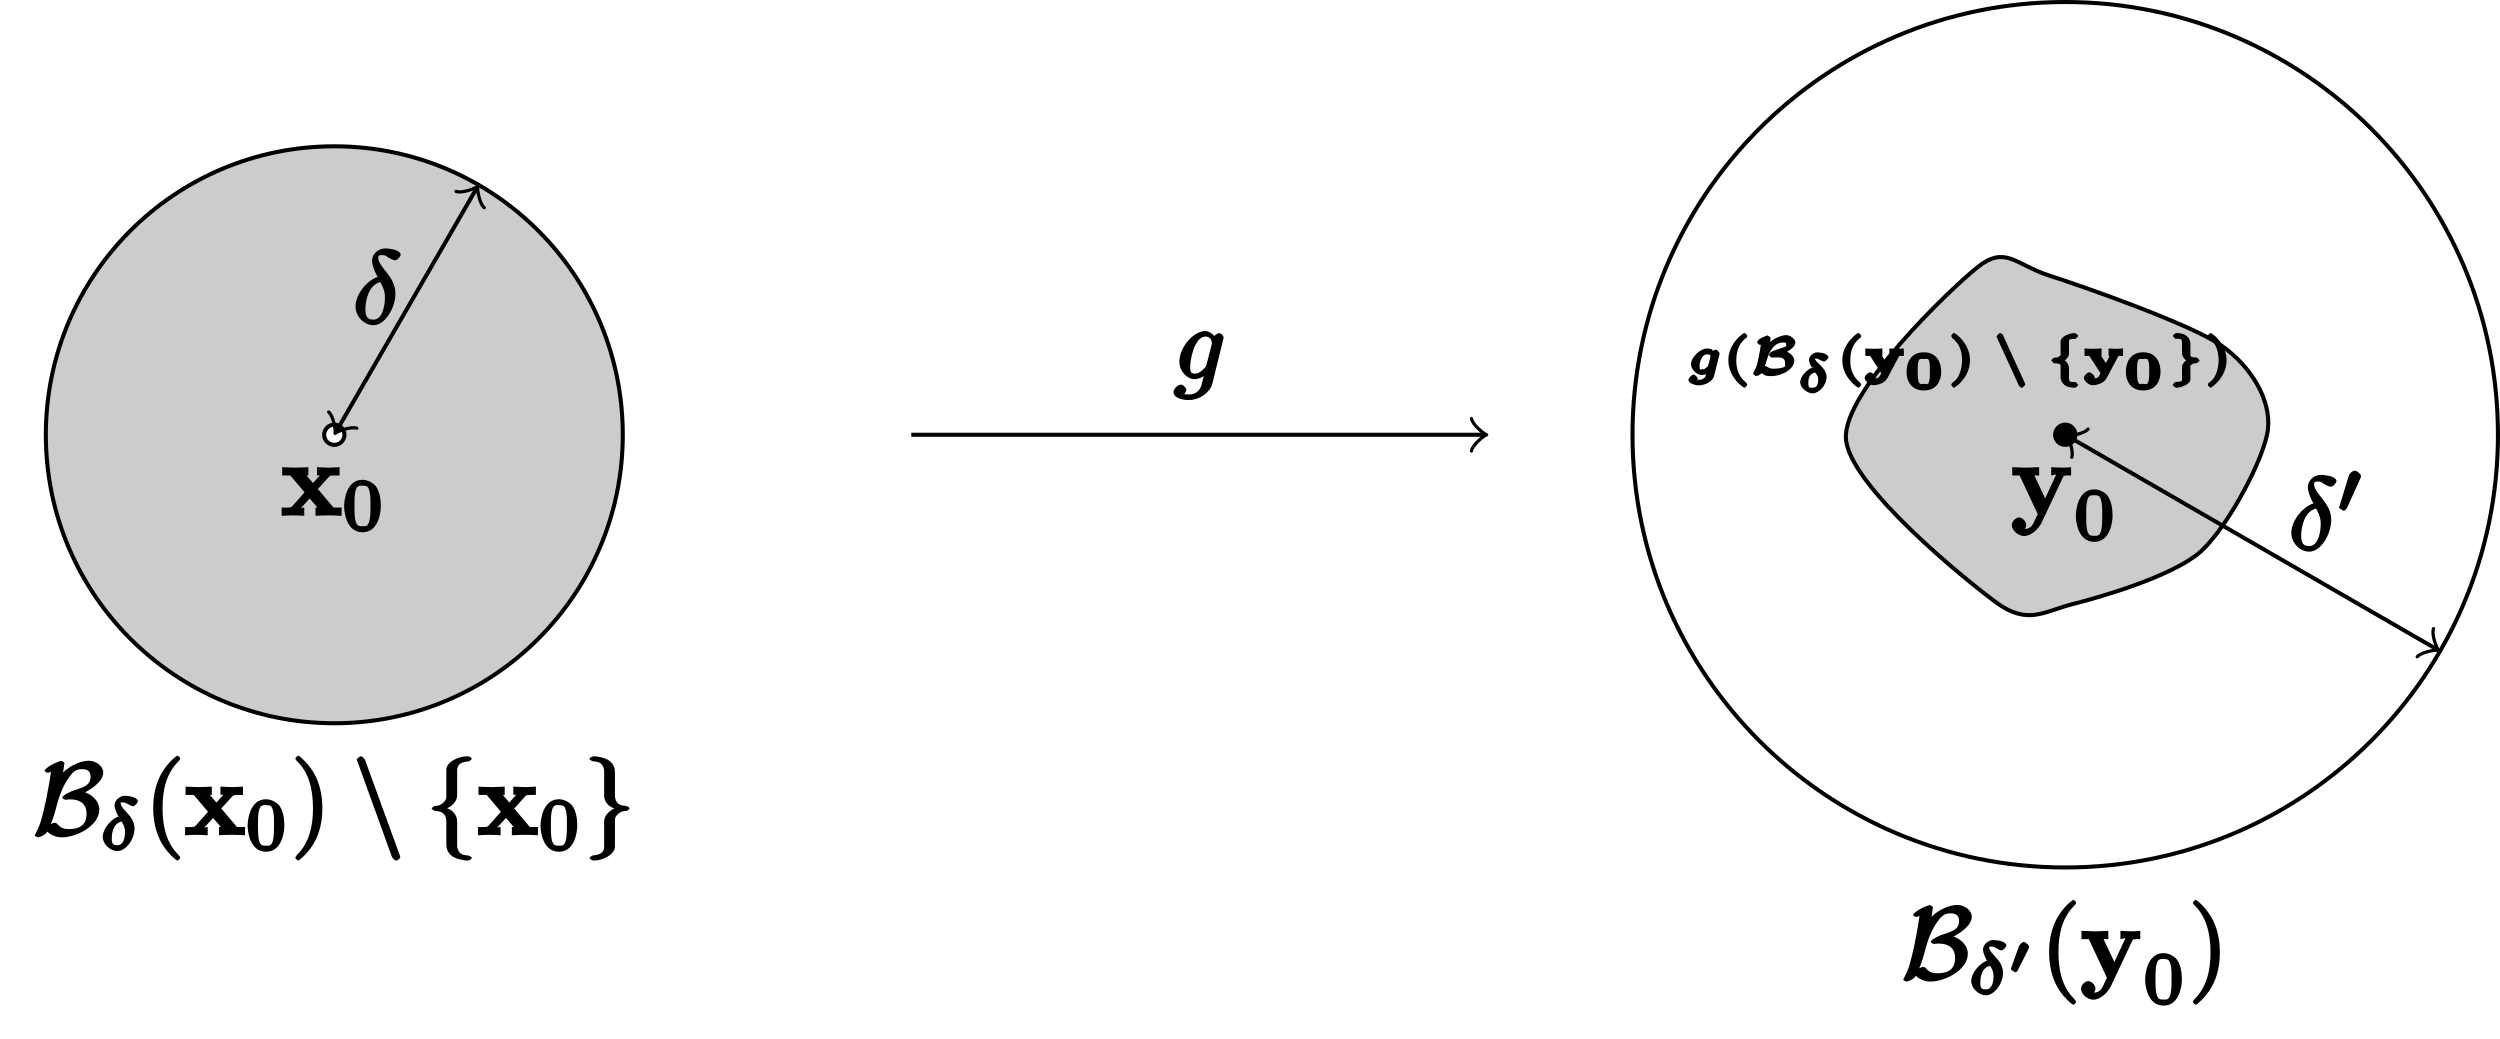
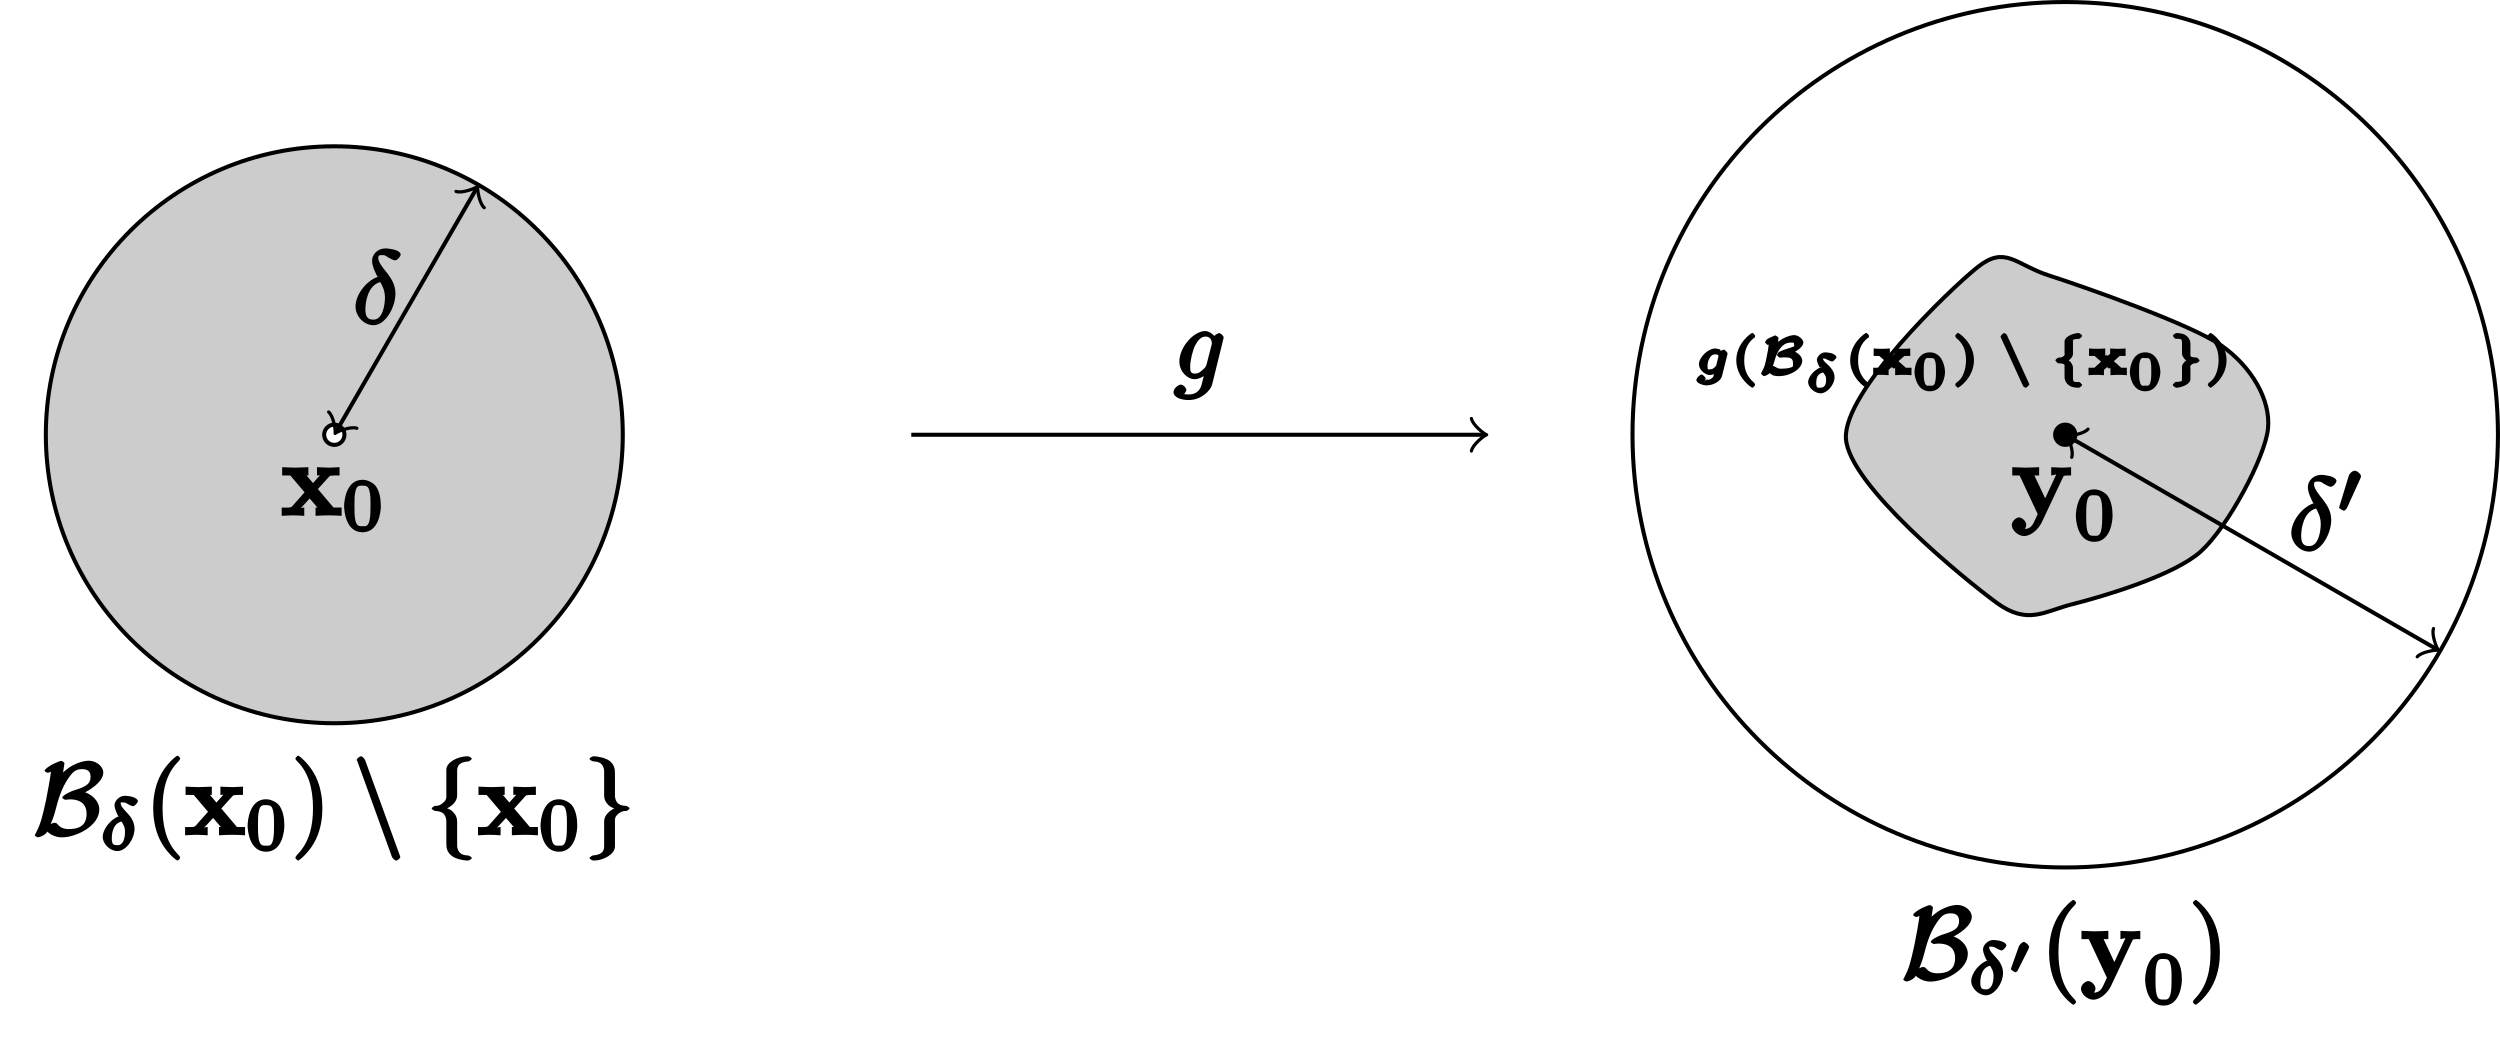
<svg xmlns="http://www.w3.org/2000/svg" xmlns:xlink="http://www.w3.org/1999/xlink" width="245.65pt" height="102.04pt" viewBox="0 0 245.65 102.04" version="1.1">
  <defs>
    <g>
      <symbol overflow="visible" id="glyph0-0">
        <path style="stroke:none;" d="" />
      </symbol>
      <symbol overflow="visible" id="glyph0-1">
        <path style="stroke:none;" d="M 4.859 -3.922 C 4.875 -3.984 4.891 -4.031 4.891 -4.094 C 4.891 -4.266 4.609 -4.531 4.438 -4.531 C 4.344 -4.531 3.891 -4.312 3.844 -3.953 L 4.203 -3.938 C 4.016 -4.312 3.5 -4.734 3.094 -4.734 C 1.969 -4.734 0.547 -3.172 0.547 -1.734 C 0.547 -0.75 1.328 0 2.047 0 C 2.641 0 3.234 -0.516 3.203 -0.5 L 3.031 -0.672 C 2.828 0.156 2.719 0.562 2.719 0.578 C 2.672 0.672 2.516 1.5 1.453 1.5 C 1.266 1.5 0.938 1.484 0.656 1.391 L 0.656 1.719 C 0.953 1.641 1.234 1.219 1.234 1.047 C 1.234 0.891 0.953 0.531 0.688 0.531 C 0.469 0.531 -0.031 0.875 -0.031 1.281 C -0.031 1.688 0.516 2.047 1.469 2.047 C 2.719 2.047 3.609 1.109 3.766 0.516 Z M 3.219 -1.453 C 3.156 -1.188 2.984 -1.047 2.766 -0.859 C 2.547 -0.672 2.375 -0.547 2.078 -0.547 C 1.578 -0.547 1.609 -0.891 1.609 -1.297 C 1.609 -1.781 1.844 -2.844 2.109 -3.344 C 2.375 -3.844 2.688 -4.188 3.109 -4.188 C 3.766 -4.188 3.734 -3.531 3.734 -3.484 C 3.734 -3.438 3.703 -3.391 3.703 -3.344 Z " />
      </symbol>
      <symbol overflow="visible" id="glyph0-2">
        <path style="stroke:none;" d="M 2.625 -4.688 C 1.391 -4.391 0.234 -2.922 0.234 -1.719 C 0.234 -0.75 1.062 0.125 2 0.125 C 3.156 0.125 4.156 -1.609 4.156 -2.984 C 4.156 -3.891 3.703 -4.5 3.375 -4.953 C 3.016 -5.406 2.469 -6.031 2.469 -6.469 C 2.469 -6.688 2.5 -6.766 2.844 -6.766 C 3.156 -6.766 3.219 -6.688 3.422 -6.547 C 3.625 -6.438 3.953 -6.25 4.109 -6.25 C 4.359 -6.25 4.672 -6.656 4.672 -6.812 C 4.672 -7.031 4.344 -7.234 3.984 -7.312 C 3.469 -7.422 3.328 -7.422 3.172 -7.422 C 2.391 -7.422 1.859 -6.812 1.859 -6.219 C 1.859 -5.688 2.188 -5.016 2.391 -4.641 Z M 2.625 -4.188 C 2.875 -3.734 3.125 -3.297 3.125 -2.578 C 3.125 -1.922 2.922 -0.422 2 -0.422 C 1.453 -0.422 1.203 -0.672 1.203 -1.438 C 1.203 -2.062 1.406 -3.781 2.656 -4.109 Z " />
      </symbol>
      <symbol overflow="visible" id="glyph1-0">
        <path style="stroke:none;" d="" />
      </symbol>
      <symbol overflow="visible" id="glyph1-1">
        <path style="stroke:none;" d="M 3.531 -2.5 L 4.703 -3.797 C 4.828 -3.938 4.812 -3.953 5.766 -3.953 L 5.766 -4.766 C 5.281 -4.734 4.766 -4.719 4.719 -4.719 C 4.469 -4.719 3.969 -4.75 3.547 -4.766 L 3.547 -3.953 C 3.828 -3.953 3.844 -3.984 3.859 -3.984 C 3.922 -4.094 3.922 -4.062 3.891 -4.031 L 3.156 -3.203 L 2.516 -3.953 L 2.703 -3.953 L 2.703 -4.766 C 2.312 -4.75 1.688 -4.719 1.359 -4.719 C 1.047 -4.719 0.594 -4.75 0.125 -4.766 L 0.125 -3.953 L 0.922 -3.953 L 2.328 -2.297 L 1.125 -0.938 C 0.953 -0.75 0.703 -0.797 0.078 -0.797 L 0.078 0.016 C 0.562 -0.016 1.094 -0.031 1.141 -0.031 C 1.391 -0.031 1.969 -0.016 2.297 0.016 L 2.297 -0.797 C 1.984 -0.797 1.922 -0.672 1.922 -0.734 C 1.922 -0.75 1.891 -0.641 1.953 -0.734 L 2.828 -1.688 L 3.594 -0.797 L 3.406 -0.797 L 3.406 0.016 C 3.797 -0.016 4.406 -0.031 4.734 -0.031 C 5.047 -0.031 5.5 -0.016 5.969 0.016 L 5.969 -0.797 L 5.172 -0.797 L 3.641 -2.609 Z " />
      </symbol>
      <symbol overflow="visible" id="glyph1-2">
        <path style="stroke:none;" d="M 5.141 -3.797 C 5.203 -3.938 5.141 -3.953 5.906 -3.953 L 5.906 -4.766 C 5.547 -4.734 5.25 -4.719 5 -4.719 C 4.75 -4.719 4.297 -4.75 3.953 -4.766 L 3.953 -3.953 C 4.109 -3.953 4.422 -4.109 4.422 -4 C 4.422 -3.984 4.422 -4 4.453 -4.062 L 3.359 -1.703 L 2.297 -3.953 L 2.766 -3.953 L 2.766 -4.766 C 2.297 -4.734 1.406 -4.719 1.391 -4.719 C 1.109 -4.719 0.672 -4.75 0.125 -4.766 L 0.125 -3.953 L 0.844 -3.953 L 2.625 -0.156 L 2.391 0.344 C 2.172 0.828 2 1.312 1.281 1.312 C 1.141 1.312 1.125 1.297 1.047 1.266 L 1.047 1.594 C 1.141 1.562 1.5 1.25 1.5 0.906 C 1.5 0.578 1.125 0.172 0.781 0.172 C 0.516 0.172 0.078 0.531 0.078 0.922 C 0.078 1.422 0.688 2 1.281 2 C 2.047 2 2.766 1.219 3.031 0.641 L 5.172 -3.906 Z " />
      </symbol>
      <symbol overflow="visible" id="glyph2-0">
        <path style="stroke:none;" d="" />
      </symbol>
      <symbol overflow="visible" id="glyph2-1">
        <path style="stroke:none;" d="M 3.781 -2.422 C 3.781 -3.188 3.641 -3.875 3.312 -4.359 C 3.094 -4.672 2.531 -5.016 1.984 -5.016 C 0.359 -5.016 0.172 -2.922 0.172 -2.422 C 0.172 -1.922 0.359 0.141 1.984 0.141 C 3.594 0.141 3.781 -1.922 3.781 -2.422 Z M 1.984 -0.453 C 1.656 -0.453 1.422 -0.438 1.281 -1.016 C 1.188 -1.422 1.188 -2 1.188 -2.516 C 1.188 -3.016 1.188 -3.547 1.297 -3.938 C 1.438 -4.484 1.688 -4.438 1.984 -4.438 C 2.359 -4.438 2.516 -4.391 2.641 -4 C 2.766 -3.609 2.766 -3.109 2.766 -2.516 C 2.766 -2 2.766 -1.469 2.672 -1.031 C 2.531 -0.391 2.266 -0.453 1.984 -0.453 Z " />
      </symbol>
      <symbol overflow="visible" id="glyph3-0">
        <path style="stroke:none;" d="" />
      </symbol>
      <symbol overflow="visible" id="glyph3-1">
        <path style="stroke:none;" d="M 2.984 -6.891 C 3.016 -7.016 3.016 -7.031 3.016 -7.062 C 3.016 -7.125 2.797 -7.297 2.703 -7.297 C 2.594 -7.297 2.156 -7.109 1.953 -7.016 C 1.5 -6.781 1.062 -6.484 1.062 -6.312 C 1.062 -6.25 1.328 -6.125 1.359 -6.125 C 1.484 -6.125 1.75 -6.266 1.688 -6.234 C 1.609 -5.578 1.375 -4.297 1.203 -3.438 C 0.828 -1.75 0.703 -1.172 0.203 -0.203 C 0.156 -0.109 0.094 0.016 0.094 0.016 C 0.094 0.094 0.375 0.219 0.406 0.219 C 0.562 0.219 1.109 0 1.281 -0.281 C 1.406 -0.516 1.844 -1.328 2.141 -2.484 C 2.359 -3.344 2.688 -4.562 3.391 -5.578 C 3.844 -6.234 4.125 -6.484 4.75 -6.484 C 5.297 -6.484 5.578 -6.266 5.578 -5.734 C 5.578 -4.859 4.828 -4.688 3.797 -4.344 C 3.672 -4.297 2.797 -3.922 2.797 -3.672 C 2.797 -3.609 3.062 -3.469 3.094 -3.469 C 3.125 -3.469 3.359 -3.516 3.562 -3.516 C 4.578 -3.516 5.188 -3.047 5.188 -2.094 C 5.188 -0.859 4.344 -0.594 3.422 -0.594 C 2.656 -0.594 2.438 -0.984 2.297 -1.109 C 2.266 -1.172 2.109 -1.219 2.031 -1.219 C 1.812 -1.219 1.109 -0.781 1.109 -0.594 C 1.109 -0.562 1.688 0.219 2.766 0.219 C 4.172 0.219 6.438 -0.906 6.438 -2.516 C 6.438 -3.344 5.688 -4.109 4.672 -4.312 L 4.672 -4.031 C 5.469 -4.375 6.828 -5.219 6.828 -6.156 C 6.828 -6.734 6.156 -7.312 5.406 -7.312 C 5.078 -7.312 3.656 -7.172 2.453 -5.688 L 2.797 -5.578 Z " />
      </symbol>
      <symbol overflow="visible" id="glyph3-2">
        <path style="stroke:none;" d="M 3.797 2.125 C 3.844 2.266 4.094 2.5 4.234 2.5 C 4.344 2.5 4.625 2.266 4.625 2.156 C 4.625 2.141 4.625 2.125 4.578 2 L 1.172 -7.359 C 1.109 -7.531 0.875 -7.75 0.75 -7.75 C 0.641 -7.75 0.344 -7.516 0.344 -7.406 C 0.344 -7.391 0.344 -7.359 0.406 -7.25 Z " />
      </symbol>
      <symbol overflow="visible" id="glyph3-3">
        <path style="stroke:none;" d="M 3.016 -6.281 C 3.016 -6.672 3.078 -7.188 4.172 -7.25 C 4.219 -7.266 4.453 -7.438 4.453 -7.5 C 4.453 -7.609 4.172 -7.75 4.062 -7.75 C 3.078 -7.75 1.969 -7.172 1.953 -6.438 L 1.953 -4.094 C 1.953 -3.703 2.016 -3.484 1.609 -3.156 C 1.266 -2.859 1.031 -2.875 0.812 -2.875 C 0.75 -2.859 0.516 -2.688 0.516 -2.625 C 0.516 -2.516 0.781 -2.391 0.875 -2.375 C 1.531 -2.344 1.812 -2.109 1.922 -1.625 C 1.953 -1.516 1.953 -1.5 1.953 -1.141 L 1.953 0.844 C 1.953 1.25 2.016 1.672 2.5 2.047 C 2.875 2.344 3.672 2.5 4.062 2.5 C 4.172 2.5 4.453 2.359 4.453 2.25 C 4.453 2.156 4.203 2.016 4.094 2 C 3.469 1.969 3.188 1.781 3.047 1.281 C 3.016 1.188 3.016 1.172 3.016 0.812 L 3.016 -1.281 C 3.016 -1.75 2.875 -2.016 2.562 -2.328 C 2.359 -2.547 1.922 -2.688 1.641 -2.766 L 1.641 -2.5 C 2.469 -2.719 3.016 -3.312 3.016 -3.891 Z " />
      </symbol>
      <symbol overflow="visible" id="glyph3-4">
        <path style="stroke:none;" d="M 1.953 1.031 C 1.953 1.438 1.891 1.938 0.812 2 C 0.75 2.016 0.516 2.188 0.516 2.25 C 0.516 2.359 0.828 2.5 0.922 2.5 C 1.891 2.5 3.016 1.875 3.016 1.109 L 3.016 -1.156 C 3.016 -1.547 2.953 -1.781 3.359 -2.109 C 3.703 -2.391 3.953 -2.375 4.172 -2.375 C 4.219 -2.391 4.453 -2.562 4.453 -2.625 C 4.453 -2.719 4.203 -2.859 4.094 -2.875 C 3.438 -2.906 3.156 -3.125 3.047 -3.625 C 3.016 -3.734 3.016 -3.75 3.016 -4.109 L 3.016 -6.078 C 3.016 -6.5 2.953 -6.922 2.484 -7.297 C 2.078 -7.609 1.25 -7.75 0.922 -7.75 C 0.828 -7.75 0.516 -7.609 0.516 -7.5 C 0.516 -7.391 0.781 -7.266 0.875 -7.25 C 1.5 -7.219 1.797 -7.031 1.922 -6.516 C 1.953 -6.438 1.953 -6.406 1.953 -6.047 L 1.953 -3.953 C 1.953 -3.5 2.094 -3.234 2.406 -2.922 C 2.625 -2.719 3.047 -2.578 3.328 -2.5 L 3.328 -2.766 C 2.516 -2.531 1.953 -1.938 1.953 -1.359 Z " />
      </symbol>
      <symbol overflow="visible" id="glyph4-0">
        <path style="stroke:none;" d="" />
      </symbol>
      <symbol overflow="visible" id="glyph4-1">
        <path style="stroke:none;" d="M 2.062 -3.422 C 1.016 -3.156 0.234 -2.062 0.234 -1.328 C 0.234 -0.594 0.984 0.078 1.672 0.078 C 2.516 0.078 3.359 -1.094 3.359 -2.125 C 3.359 -2.797 2.953 -3.328 2.734 -3.562 C 2.469 -3.859 2 -4.297 2 -4.609 C 2 -4.703 1.922 -4.703 2.203 -4.703 C 2.438 -4.703 2.5 -4.656 2.641 -4.578 C 2.703 -4.531 3.094 -4.328 3.203 -4.328 C 3.375 -4.328 3.688 -4.688 3.688 -4.828 C 3.688 -5 3.406 -5.203 3.031 -5.281 C 2.953 -5.297 2.625 -5.359 2.406 -5.359 C 1.875 -5.359 1.391 -4.859 1.391 -4.438 C 1.391 -4.062 1.672 -3.5 1.766 -3.344 Z M 2.031 -2.906 C 2.234 -2.578 2.422 -2.328 2.422 -1.812 C 2.422 -1.25 2.281 -0.5 1.688 -0.5 C 1.312 -0.5 1.125 -0.562 1.125 -1.141 C 1.125 -1.594 1.203 -2.609 2.078 -2.828 Z " />
      </symbol>
      <symbol overflow="visible" id="glyph5-0">
        <path style="stroke:none;" d="" />
      </symbol>
      <symbol overflow="visible" id="glyph5-1">
        <path style="stroke:none;" d="M 3.469 2.234 C 3.469 2.203 3.422 2.062 3.25 1.891 C 2 0.641 1.734 -1.125 1.734 -2.656 C 1.734 -4.391 2.062 -6.016 3.297 -7.25 C 3.422 -7.375 3.469 -7.5 3.469 -7.531 C 3.469 -7.609 3.266 -7.812 3.203 -7.812 C 3.094 -7.812 2.031 -6.969 1.438 -5.703 C 0.922 -4.609 0.812 -3.484 0.812 -2.656 C 0.812 -1.875 0.922 -0.672 1.469 0.453 C 2.062 1.688 3.094 2.5 3.203 2.5 C 3.266 2.5 3.469 2.297 3.469 2.234 Z " />
      </symbol>
      <symbol overflow="visible" id="glyph5-2">
        <path style="stroke:none;" d="M 3.047 -2.656 C 3.047 -3.422 2.938 -4.641 2.391 -5.766 C 1.797 -6.984 0.766 -7.812 0.672 -7.812 C 0.609 -7.812 0.391 -7.594 0.391 -7.531 C 0.391 -7.5 0.438 -7.375 0.625 -7.203 C 1.609 -6.203 2.125 -4.734 2.125 -2.656 C 2.125 -0.953 1.797 0.688 0.562 1.938 C 0.438 2.062 0.391 2.203 0.391 2.234 C 0.391 2.297 0.609 2.5 0.672 2.5 C 0.766 2.5 1.828 1.656 2.422 0.391 C 2.938 -0.703 3.047 -1.812 3.047 -2.656 Z " />
      </symbol>
      <symbol overflow="visible" id="glyph6-0">
        <path style="stroke:none;" d="" />
      </symbol>
      <symbol overflow="visible" id="glyph6-1">
        <path style="stroke:none;" d="M 1.938 -2.375 C 1.938 -2.375 2.047 -2.609 2.047 -2.688 C 2.047 -2.859 1.688 -3.172 1.531 -3.172 C 1.328 -3.172 1.078 -2.828 1.047 -2.75 L 0.281 -0.594 C 0.266 -0.531 0.266 -0.516 0.266 -0.516 C 0.266 -0.422 0.672 -0.188 0.672 -0.188 C 0.719 -0.188 0.875 -0.266 0.906 -0.328 Z " />
      </symbol>
      <symbol overflow="visible" id="glyph6-2">
        <path style="stroke:none;" d="M 3.172 -2.062 C 3.969 -2.406 4.438 -2.859 4.438 -3.188 C 4.438 -3.5 3.969 -3.922 3.531 -3.922 C 3.25 -3.922 2.297 -3.734 1.531 -2.844 L 1.875 -2.703 C 1.953 -3.188 2 -3.625 2 -3.641 C 2 -3.703 1.734 -3.891 1.703 -3.891 C 1.641 -3.891 1.562 -3.859 1.016 -3.609 C 1.219 -3.703 1.016 -3.594 0.969 -3.578 C 0.766 -3.469 0.672 -3.234 0.672 -3.203 C 0.672 -3.188 0.875 -2.953 0.953 -2.953 C 1.016 -2.953 1.219 -3.047 1.031 -2.953 C 1.016 -2.766 0.922 -2.141 0.797 -1.609 C 0.656 -0.953 0.641 -0.828 0.375 -0.359 C 0.344 -0.297 0.281 -0.156 0.281 -0.141 C 0.281 -0.094 0.516 0.109 0.547 0.109 C 0.688 0.109 1 -0.062 1.047 -0.109 C 1.062 -0.141 1.406 -0.656 1.594 -1.359 C 1.891 -2.484 2.438 -3.188 3.188 -3.188 C 3.469 -3.188 3.531 -3.234 3.531 -2.953 C 3.531 -2.781 3.734 -2.875 2.469 -2.453 C 2.312 -2.391 2.125 -2.312 2.047 -2.266 C 1.953 -2.203 1.844 -2 1.844 -1.953 C 1.844 -1.906 2.078 -1.703 2.125 -1.703 C 2.141 -1.703 2.172 -1.703 2.188 -1.703 C 2.234 -1.719 2.391 -1.734 2.516 -1.734 C 3.078 -1.734 3.422 -1.703 3.422 -1.172 C 3.422 -0.781 3.422 -0.828 3.234 -0.75 C 2.938 -0.641 2.531 -0.625 2.391 -0.625 C 2.156 -0.625 1.984 -0.594 1.688 -0.797 C 1.641 -0.828 1.5 -0.891 1.469 -0.891 C 1.312 -0.891 0.844 -0.531 0.844 -0.406 C 0.844 -0.344 1.359 -0.016 1.453 0.031 C 1.703 0.109 1.906 0.109 2.031 0.109 C 3.188 0.109 4.328 -0.625 4.328 -1.406 C 4.328 -1.984 3.562 -2.391 3.172 -2.438 Z " />
      </symbol>
      <symbol overflow="visible" id="glyph6-3">
        <path style="stroke:none;" d="M 2.609 1.062 C 2.656 1.125 2.812 1.25 2.906 1.25 C 2.984 1.25 3.25 0.984 3.25 0.922 C 3.25 0.891 3.234 0.875 3.219 0.828 L 1.031 -3.969 C 1.016 -4 0.859 -4.125 0.766 -4.125 C 0.688 -4.125 0.422 -3.859 0.422 -3.781 C 0.422 -3.766 0.438 -3.734 0.453 -3.688 L 2.641 1.094 Z " />
      </symbol>
      <symbol overflow="visible" id="glyph6-4">
        <path style="stroke:none;" d="M 2.25 -3.281 C 2.25 -3.422 2.141 -3.531 2.891 -3.562 C 2.906 -3.562 3.156 -3.781 3.156 -3.844 C 3.156 -3.922 2.906 -4.125 2.812 -4.125 C 2.422 -4.125 1.516 -3.875 1.422 -3.344 C 1.422 -3.312 1.422 -3.297 1.422 -3.141 L 1.422 -2.25 C 1.422 -1.953 1.484 -1.984 1.312 -1.844 C 1.109 -1.688 0.984 -1.719 0.844 -1.719 C 0.75 -1.703 0.516 -1.516 0.516 -1.438 C 0.516 -1.422 0.719 -1.172 0.781 -1.156 C 1.5 -1.141 1.422 -0.984 1.422 -0.844 L 1.422 0.203 C 1.422 0.531 1.625 0.922 2.016 1.109 C 2.172 1.188 2.484 1.25 2.812 1.25 C 2.906 1.25 3.156 1.062 3.156 0.969 C 3.156 0.953 2.953 0.703 2.875 0.688 C 2.375 0.672 2.328 0.719 2.266 0.484 C 2.25 0.438 2.25 0.391 2.25 0.328 L 2.25 -0.75 C 2.25 -0.922 2.047 -1.469 1.453 -1.625 L 1.453 -1.25 C 1.859 -1.359 2.25 -1.766 2.25 -2.062 Z " />
      </symbol>
      <symbol overflow="visible" id="glyph6-5">
        <path style="stroke:none;" d="M 1.422 0.406 C 1.422 0.547 1.516 0.656 0.781 0.688 C 0.734 0.703 0.516 0.922 0.516 0.969 C 0.516 1.062 0.766 1.25 0.875 1.25 C 1.234 1.25 2.156 0.984 2.25 0.469 C 2.25 0.438 2.25 0.422 2.25 0.281 L 2.25 -0.625 C 2.25 -0.906 2.188 -0.891 2.359 -1.016 C 2.547 -1.172 2.688 -1.156 2.828 -1.156 C 2.906 -1.172 3.156 -1.359 3.156 -1.438 C 3.156 -1.453 2.953 -1.703 2.875 -1.719 C 2.172 -1.734 2.25 -1.875 2.25 -2.031 L 2.25 -3.078 C 2.25 -3.406 2.047 -3.797 1.656 -3.984 C 1.484 -4.062 1.172 -4.125 0.875 -4.125 C 0.766 -4.125 0.516 -3.922 0.516 -3.844 C 0.516 -3.828 0.719 -3.578 0.781 -3.562 C 1.297 -3.547 1.344 -3.578 1.406 -3.359 C 1.422 -3.312 1.422 -3.266 1.422 -3.188 L 1.422 -2.109 C 1.422 -1.938 1.625 -1.406 2.219 -1.25 L 2.219 -1.625 C 1.812 -1.516 1.422 -1.109 1.422 -0.812 Z " />
      </symbol>
      <symbol overflow="visible" id="glyph7-0">
        <path style="stroke:none;" d="" />
      </symbol>
      <symbol overflow="visible" id="glyph7-1">
        <path style="stroke:none;" d="M 3.344 -2.016 C 3.359 -2.109 3.359 -2.109 3.359 -2.125 C 3.359 -2.219 3.094 -2.5 2.984 -2.5 C 2.875 -2.5 2.578 -2.234 2.656 -2.516 C 2.703 -2.469 2.359 -2.609 2.141 -2.609 C 1.453 -2.609 0.547 -1.75 0.547 -1.047 C 0.547 -0.531 1.141 0 1.625 0 C 1.938 0 2.344 -0.234 2.469 -0.328 L 2.125 -0.469 C 2.109 -0.422 2.031 -0.078 2 0 C 1.953 0.188 1.984 0.188 1.75 0.359 C 1.516 0.516 1.438 0.453 1.297 0.453 C 1.25 0.453 1.094 0.641 1.094 0.719 L 1.047 0.75 C 1.141 0.656 1.219 0.406 1.219 0.359 C 1.219 0.281 0.969 -0.047 0.797 -0.047 C 0.641 -0.047 0.297 0.297 0.297 0.484 C 0.297 0.828 1 1.016 1.297 1.016 C 1.984 1.016 2.688 0.594 2.812 0.109 Z M 2.234 -0.906 C 2.219 -0.828 2.266 -0.953 2.172 -0.844 C 1.984 -0.656 1.906 -0.562 1.641 -0.562 C 1.453 -0.562 1.391 -0.469 1.391 -0.875 C 1.391 -1.062 1.422 -1.391 1.609 -1.688 C 1.75 -1.906 1.875 -2.031 2.141 -2.031 C 2.547 -2.031 2.453 -1.844 2.453 -1.797 C 2.453 -1.797 2.453 -1.75 2.438 -1.719 Z " />
      </symbol>
      <symbol overflow="visible" id="glyph7-2">
        <path style="stroke:none;" d="M 1.781 -2.562 C 1.125 -2.438 0.328 -1.656 0.328 -1.047 C 0.328 -0.469 1.016 0.062 1.562 0.062 C 2.141 0.062 2.922 -0.734 2.922 -1.531 C 2.922 -2.047 2.562 -2.469 2.266 -2.75 C 2.109 -2.906 1.781 -3.156 1.781 -3.359 C 1.781 -3.422 1.641 -3.359 1.844 -3.359 C 2 -3.359 2.031 -3.344 2.172 -3.266 C 2.219 -3.25 2.594 -3.062 2.688 -3.062 C 2.781 -3.062 3.109 -3.359 3.109 -3.5 C 3.109 -3.625 2.844 -3.844 2.531 -3.906 C 2.312 -3.938 2.125 -3.969 2 -3.969 C 1.516 -3.969 1.188 -3.469 1.188 -3.25 C 1.188 -2.938 1.484 -2.453 1.453 -2.5 Z M 1.75 -2.062 C 2.016 -1.719 2.094 -1.609 2.094 -1.312 C 2.094 -0.844 1.984 -0.5 1.562 -0.5 C 1.391 -0.5 1.125 -0.375 1.125 -0.922 C 1.125 -1.328 1.172 -1.875 1.812 -1.984 Z " />
      </symbol>
      <symbol overflow="visible" id="glyph8-0">
        <path style="stroke:none;" d="" />
      </symbol>
      <symbol overflow="visible" id="glyph8-1">
        <path style="stroke:none;" d="M 2.391 -3.812 C 2.391 -3.828 2.406 -3.844 2.406 -3.875 C 2.406 -3.891 2.203 -4.141 2.125 -4.141 C 2.031 -4.141 0.547 -3.141 0.547 -1.453 C 0.547 0.25 2.031 1.25 2.125 1.25 C 2.203 1.25 2.406 1 2.406 0.984 C 2.406 0.938 2.328 0.781 2.312 0.766 C 1.438 0.062 1.328 -0.797 1.328 -1.453 C 1.328 -2.672 1.828 -3.328 2.391 -3.719 Z " />
      </symbol>
      <symbol overflow="visible" id="glyph8-2">
+         <path style="stroke:none;" d="M 3.188 -1.797 C 3.188 -2.156 3 -3.719 1.688 -3.719 C 0.391 -3.719 0.188 -2.156 0.188 -1.797 C 0.188 -1.438 0.391 0.109 1.688 0.109 C 3 0.109 3.188 -1.438 3.188 -1.797 Z M 1.688 -0.453 C 1.516 -0.453 1.297 -0.312 1.172 -0.828 C 1.094 -1.094 1.094 -1.453 1.094 -1.859 C 1.094 -2.219 1.094 -2.562 1.172 -2.844 C 1.297 -3.266 1.484 -3.156 1.688 -3.156 C 2.062 -3.156 2.125 -3.172 2.234 -2.812 C 2.297 -2.562 2.297 -2.141 2.297 -1.859 C 2.297 -1.516 2.297 -1.109 2.219 -0.812 C 2.094 -0.328 1.891 -0.453 1.688 -0.453 Z " />
+       </symbol>
+       <symbol overflow="visible" id="glyph8-3">
        <path style="stroke:none;" d="M 2.141 -1.453 C 2.141 -3.141 0.672 -4.141 0.562 -4.141 C 0.484 -4.141 0.297 -3.875 0.297 -3.875 C 0.297 -3.859 0.344 -3.688 0.375 -3.656 C 1.125 -3.078 1.359 -2.344 1.359 -1.453 C 1.359 -1 1.281 -0.531 1.109 -0.125 C 0.875 0.453 0.625 0.578 0.375 0.781 C 0.359 0.797 0.297 0.953 0.297 0.984 C 0.297 0.984 0.484 1.25 0.562 1.25 C 0.672 1.25 2.141 0.25 2.141 -1.453 Z " />
      </symbol>
      <symbol overflow="visible" id="glyph9-0">
        <path style="stroke:none;" d="" />
      </symbol>
      <symbol overflow="visible" id="glyph9-1">
-         <path style="stroke:none;" d="M 3.344 -1.875 L 3.891 -1.875 L 3.891 -2.609 C 3.578 -2.594 3.422 -2.578 3.203 -2.578 C 3.031 -2.578 2.828 -2.578 2.469 -2.609 L 2.469 -1.875 L 2.578 -1.875 L 2.203 -1.172 L 1.75 -1.875 L 1.781 -1.875 L 1.781 -2.609 C 1.375 -2.578 1.047 -2.578 0.922 -2.578 C 0.719 -2.578 0.5 -2.578 0.109 -2.609 L 0.109 -1.875 L 0.578 -1.875 L 1.719 -0.109 C 1.75 -0.062 1.688 -0.188 1.688 -0.188 C 1.688 -0.172 1.672 -0.172 1.625 -0.094 C 1.531 0.094 1.5 0.344 0.922 0.344 C 0.891 0.344 1.016 0.531 1.016 0.531 C 1.016 0.516 0.984 0.641 0.984 0.641 C 1.047 0.562 1.109 0.328 1.109 0.281 C 1.109 0.047 0.766 -0.266 0.578 -0.266 C 0.391 -0.266 0.047 0.047 0.047 0.281 C 0.047 0.562 0.5 1 0.906 1 C 1.234 1 2 0.844 2.281 0.297 L 3.438 -1.875 Z " />
-       </symbol>
-       <symbol overflow="visible" id="glyph9-2">
-         <path style="stroke:none;" d="M 3.594 -1.766 C 3.594 -2.609 3.203 -3.672 1.891 -3.672 C 0.578 -3.672 0.188 -2.625 0.188 -1.766 C 0.188 -0.875 0.625 0.078 1.891 0.078 C 3.172 0.078 3.594 -0.906 3.594 -1.766 Z M 1.891 -0.578 C 1.688 -0.578 1.469 -0.438 1.359 -0.844 C 1.297 -1.078 1.281 -1.484 1.281 -1.844 C 1.281 -2.203 1.281 -2.609 1.375 -2.844 C 1.453 -3.062 1.547 -3.016 1.891 -3.016 C 2.188 -3.016 2.312 -3.109 2.406 -2.812 C 2.484 -2.594 2.484 -2.172 2.484 -1.844 C 2.484 -1.547 2.484 -1.062 2.406 -0.812 C 2.297 -0.406 2.078 -0.578 1.891 -0.578 Z " />
+         <path style="stroke:none;" d="M 2.438 -1.219 L 3.172 -1.875 L 3.75 -1.875 L 3.75 -2.609 C 3.359 -2.578 3.219 -2.578 3.016 -2.578 C 2.812 -2.578 2.609 -2.578 2.234 -2.609 L 2.234 -1.875 L 2.484 -1.875 L 2.359 -2.203 L 2 -1.891 L 1.922 -1.953 C 1.547 -1.875 1.562 -1.875 1.75 -1.875 L 1.75 -2.609 C 1.359 -2.578 1.141 -2.578 0.922 -2.578 C 0.703 -2.578 0.562 -2.578 0.156 -2.609 L 0.156 -1.875 L 0.703 -1.875 L 1.344 -1.312 L 0.688 -0.719 L 0.109 -0.719 L 0.109 0.016 C 0.5 -0.016 0.641 -0.016 0.844 -0.016 C 1.047 -0.016 1.25 -0.016 1.625 0.016 L 1.625 -0.719 L 1.375 -0.719 L 1.5 -0.391 L 1.938 -0.781 L 2.094 -0.641 C 2.484 -0.719 2.469 -0.719 2.266 -0.719 L 2.266 0.016 C 2.656 -0.016 2.875 -0.016 3.094 -0.016 C 3.312 -0.016 3.469 -0.016 3.875 0.016 L 3.875 -0.719 L 3.312 -0.719 L 2.594 -1.359 Z " />
      </symbol>
      <symbol overflow="visible" id="glyph10-0">
        <path style="stroke:none;" d="" />
      </symbol>
      <symbol overflow="visible" id="glyph10-1">
        <path style="stroke:none;" d="M 2.219 -3.453 C 2.266 -3.562 2.281 -3.625 2.281 -3.672 C 2.281 -3.891 1.891 -4.219 1.672 -4.219 C 1.406 -4.219 1.125 -3.875 1.094 -3.766 L 0.141 -0.641 C 0.219 -0.812 0.125 -0.609 0.125 -0.594 C 0.125 -0.516 0.547 -0.281 0.609 -0.281 C 0.656 -0.281 0.859 -0.453 0.906 -0.562 Z " />
      </symbol>
    </g>
  </defs>
  <g id="surface1">
    <path style="fill:none;stroke-width:0.399;stroke-linecap:butt;stroke-linejoin:miter;stroke:rgb(0%,0%,0%);stroke-opacity:1;stroke-miterlimit:10;" d="M -113.387 0.001 L -57.153 0.001 " transform="matrix(1,0,0,-1,202.93,42.72)" />
    <path style="fill:none;stroke-width:0.319;stroke-linecap:round;stroke-linejoin:round;stroke:rgb(0%,0%,0%);stroke-opacity:1;stroke-miterlimit:10;" d="M -1.196 1.595 C -1.095 0.997 -0.001 0.099 0.3 0.001 C -0.001 -0.1 -1.095 -0.995 -1.196 -1.593 " transform="matrix(1,0,0,-1,145.7781,42.72)" />
    <g style="fill:rgb(0%,0%,0%);fill-opacity:1;">
      <use xlink:href="#glyph0-1" x="115.34" y="37.26" />
    </g>
    <path style="fill-rule:nonzero;fill:rgb(79.999%,79.999%,79.999%);fill-opacity:1;stroke-width:0.399;stroke-linecap:butt;stroke-linejoin:miter;stroke:rgb(0%,0%,0%);stroke-opacity:1;stroke-miterlimit:10;" d="M -141.735 0.001 C -141.735 15.658 -154.426 28.345 -170.082 28.345 C -185.735 28.345 -198.426 15.658 -198.426 0.001 C -198.426 -15.655 -185.735 -28.346 -170.082 -28.346 C -154.426 -28.346 -141.735 -15.655 -141.735 0.001 Z " transform="matrix(1,0,0,-1,202.93,42.72)" />
    <path style="fill-rule:nonzero;fill:rgb(100%,100%,100%);fill-opacity:1;stroke-width:0.399;stroke-linecap:butt;stroke-linejoin:miter;stroke:rgb(0%,0%,0%);stroke-opacity:1;stroke-miterlimit:10;" d="M -169.086 0.001 C -169.086 0.552 -169.532 0.997 -170.082 0.997 C -170.629 0.997 -171.078 0.552 -171.078 0.001 C -171.078 -0.55 -170.629 -0.995 -170.082 -0.995 C -169.532 -0.995 -169.086 -0.55 -169.086 0.001 Z " transform="matrix(1,0,0,-1,202.93,42.72)" />
    <g style="fill:rgb(0%,0%,0%);fill-opacity:1;">
      <use xlink:href="#glyph1-1" x="27.6" y="50.67" />
    </g>
    <g style="fill:rgb(0%,0%,0%);fill-opacity:1;">
      <use xlink:href="#glyph2-1" x="33.64" y="52.16" />
    </g>
    <path style="fill:none;stroke-width:0.399;stroke-linecap:butt;stroke-linejoin:miter;stroke:rgb(0%,0%,0%);stroke-opacity:1;stroke-miterlimit:10;" d="M -169.852 0.4 L -156.137 24.15 " transform="matrix(1,0,0,-1,202.93,42.72)" />
    <path style="fill:none;stroke-width:0.319;stroke-linecap:round;stroke-linejoin:round;stroke:rgb(0%,0%,0%);stroke-opacity:1;stroke-miterlimit:10;" d="M -1.196 1.593 C -1.095 0.999 0 0.098 0.299 0.001 C 0.001 -0.099 -1.094 -0.997 -1.194 -1.594 " transform="matrix(-0.5016,0.86877,0.86877,0.5016,33.07902,42.32187)" />
    <path style="fill:none;stroke-width:0.319;stroke-linecap:round;stroke-linejoin:round;stroke:rgb(0%,0%,0%);stroke-opacity:1;stroke-miterlimit:10;" d="M -1.196 1.593 C -1.094 0.996 0 0.099 0.299 0.001 C 0.001 -0.098 -1.094 -0.996 -1.195 -1.594 " transform="matrix(0.5016,-0.86877,-0.86877,-0.5016,46.79267,18.56903)" />
    <g style="fill:rgb(0%,0%,0%);fill-opacity:1;">
      <use xlink:href="#glyph0-2" x="34.7" y="31.83" />
    </g>
    <g style="fill:rgb(0%,0%,0%);fill-opacity:1;">
      <use xlink:href="#glyph3-1" x="3.32" y="82.06" />
    </g>
    <g style="fill:rgb(0%,0%,0%);fill-opacity:1;">
      <use xlink:href="#glyph4-1" x="9.86" y="83.55" />
    </g>
    <g style="fill:rgb(0%,0%,0%);fill-opacity:1;">
      <use xlink:href="#glyph5-1" x="14.24" y="82.06" />
    </g>
    <g style="fill:rgb(0%,0%,0%);fill-opacity:1;">
      <use xlink:href="#glyph1-1" x="18.11" y="82.06" />
    </g>
    <g style="fill:rgb(0%,0%,0%);fill-opacity:1;">
      <use xlink:href="#glyph2-1" x="24.16" y="83.55" />
    </g>
    <g style="fill:rgb(0%,0%,0%);fill-opacity:1;">
      <use xlink:href="#glyph5-2" x="28.63" y="82.06" />
    </g>
    <g style="fill:rgb(0%,0%,0%);fill-opacity:1;">
      <use xlink:href="#glyph3-2" x="34.71" y="82.06" />
    </g>
    <g style="fill:rgb(0%,0%,0%);fill-opacity:1;">
      <use xlink:href="#glyph3-3" x="41.903" y="82.06" />
    </g>
    <g style="fill:rgb(0%,0%,0%);fill-opacity:1;">
      <use xlink:href="#glyph1-1" x="46.89" y="82.06" />
    </g>
    <g style="fill:rgb(0%,0%,0%);fill-opacity:1;">
      <use xlink:href="#glyph2-1" x="52.94" y="83.55" />
    </g>
    <g style="fill:rgb(0%,0%,0%);fill-opacity:1;">
      <use xlink:href="#glyph3-4" x="57.41" y="82.06" />
    </g>
    <path style="fill:none;stroke-width:0.399;stroke-linecap:butt;stroke-linejoin:miter;stroke:rgb(0%,0%,0%);stroke-opacity:1;stroke-miterlimit:10;" d="M 42.519 0.001 C 42.519 23.482 23.484 42.521 -0 42.521 C -23.485 42.521 -42.52 23.482 -42.52 0.001 C -42.52 -23.483 -23.485 -42.518 -0 -42.518 C 23.484 -42.518 42.519 -23.483 42.519 0.001 Z " transform="matrix(1,0,0,-1,202.93,42.72)" />
    <g style="fill:rgb(0%,0%,0%);fill-opacity:1;">
      <use xlink:href="#glyph3-1" x="186.92" y="96.23" />
    </g>
    <g style="fill:rgb(0%,0%,0%);fill-opacity:1;">
      <use xlink:href="#glyph4-1" x="193.46" y="97.72" />
    </g>
    <g style="fill:rgb(0%,0%,0%);fill-opacity:1;">
      <use xlink:href="#glyph6-1" x="197.33" y="95.73" />
    </g>
    <g style="fill:rgb(0%,0%,0%);fill-opacity:1;">
      <use xlink:href="#glyph5-1" x="200.53" y="96.23" />
    </g>
    <g style="fill:rgb(0%,0%,0%);fill-opacity:1;">
      <use xlink:href="#glyph1-2" x="204.4" y="96.23" />
    </g>
    <g style="fill:rgb(0%,0%,0%);fill-opacity:1;">
      <use xlink:href="#glyph2-1" x="210.61" y="98.67" />
    </g>
    <g style="fill:rgb(0%,0%,0%);fill-opacity:1;">
      <use xlink:href="#glyph5-2" x="215.08" y="96.23" />
    </g>
    <path style="fill-rule:nonzero;fill:rgb(79.999%,79.999%,79.999%);fill-opacity:1;stroke-width:0.399;stroke-linecap:butt;stroke-linejoin:miter;stroke:rgb(0%,0%,0%);stroke-opacity:1;stroke-miterlimit:10;" d="M -1.582 15.646 C -4.907 16.712 -5.867 18.669 -8.641 16.447 C -11.41 14.228 -21.817 4.212 -21.551 -0.362 C -21.289 -4.932 -9.844 -14.241 -6.754 -16.499 C -3.66 -18.757 -2.051 -17.335 0.734 -16.639 C 3.515 -15.94 10.648 -13.866 13.312 -11.475 C 15.976 -9.081 19.644 -2.206 19.925 0.607 C 20.207 3.415 18.32 6.685 15.336 8.771 C 12.351 10.861 1.746 14.579 -1.582 15.646 Z " transform="matrix(1,0,0,-1,202.93,42.72)" />
    <g style="fill:rgb(0%,0%,0%);fill-opacity:1;">
-       <use xlink:href="#glyph7-1" x="165.61" y="36.85" />
-     </g>
-     <g style="fill:rgb(0%,0%,0%);fill-opacity:1;">
-       <use xlink:href="#glyph8-1" x="169.28" y="36.85" />
-     </g>
-     <g style="fill:rgb(0%,0%,0%);fill-opacity:1;">
-       <use xlink:href="#glyph6-2" x="171.98" y="36.85" />
-     </g>
-     <g style="fill:rgb(0%,0%,0%);fill-opacity:1;">
-       <use xlink:href="#glyph7-2" x="176.56" y="38.59" />
-     </g>
-     <g style="fill:rgb(0%,0%,0%);fill-opacity:1;">
-       <use xlink:href="#glyph8-1" x="180.48" y="36.85" />
-     </g>
-     <g style="fill:rgb(0%,0%,0%);fill-opacity:1;">
-       <use xlink:href="#glyph9-1" x="183.18" y="36.85" />
-     </g>
-     <g style="fill:rgb(0%,0%,0%);fill-opacity:1;">
-       <use xlink:href="#glyph9-2" x="187.15" y="38.29" />
-     </g>
-     <g style="fill:rgb(0%,0%,0%);fill-opacity:1;">
-       <use xlink:href="#glyph8-2" x="191.43" y="36.85" />
-     </g>
-     <g style="fill:rgb(0%,0%,0%);fill-opacity:1;">
-       <use xlink:href="#glyph6-3" x="195.76" y="36.85" />
-     </g>
-     <g style="fill:rgb(0%,0%,0%);fill-opacity:1;">
-       <use xlink:href="#glyph6-4" x="201.05" y="36.85" />
-     </g>
-     <g style="fill:rgb(0%,0%,0%);fill-opacity:1;">
-       <use xlink:href="#glyph9-1" x="204.72" y="36.85" />
-     </g>
-     <g style="fill:rgb(0%,0%,0%);fill-opacity:1;">
-       <use xlink:href="#glyph9-2" x="208.7" y="38.29" />
+       <use xlink:href="#glyph7-1" x="166.39" y="36.85" />
+     </g>
+     <g style="fill:rgb(0%,0%,0%);fill-opacity:1;">
+       <use xlink:href="#glyph8-1" x="170.06" y="36.85" />
+     </g>
+     <g style="fill:rgb(0%,0%,0%);fill-opacity:1;">
+       <use xlink:href="#glyph6-2" x="172.76" y="36.85" />
+     </g>
+     <g style="fill:rgb(0%,0%,0%);fill-opacity:1;">
+       <use xlink:href="#glyph7-2" x="177.34" y="38.59" />
+     </g>
+     <g style="fill:rgb(0%,0%,0%);fill-opacity:1;">
+       <use xlink:href="#glyph8-1" x="181.25" y="36.85" />
+     </g>
+     <g style="fill:rgb(0%,0%,0%);fill-opacity:1;">
+       <use xlink:href="#glyph9-1" x="183.95" y="36.85" />
+     </g>
+     <g style="fill:rgb(0%,0%,0%);fill-opacity:1;">
+       <use xlink:href="#glyph8-2" x="187.93" y="38.34" />
+     </g>
+     <g style="fill:rgb(0%,0%,0%);fill-opacity:1;">
+       <use xlink:href="#glyph8-3" x="191.82" y="36.85" />
+     </g>
+     <g style="fill:rgb(0%,0%,0%);fill-opacity:1;">
+       <use xlink:href="#glyph6-3" x="196.15" y="36.85" />
+     </g>
+     <g style="fill:rgb(0%,0%,0%);fill-opacity:1;">
+       <use xlink:href="#glyph6-4" x="201.44" y="36.85" />
+     </g>
+     <g style="fill:rgb(0%,0%,0%);fill-opacity:1;">
+       <use xlink:href="#glyph9-1" x="205.11" y="36.85" />
+     </g>
+     <g style="fill:rgb(0%,0%,0%);fill-opacity:1;">
+       <use xlink:href="#glyph8-2" x="209.09" y="38.34" />
    </g>
    <g style="fill:rgb(0%,0%,0%);fill-opacity:1;">
      <use xlink:href="#glyph6-5" x="212.98" y="36.85" />
    </g>
    <g style="fill:rgb(0%,0%,0%);fill-opacity:1;">
-       <use xlink:href="#glyph8-2" x="216.64" y="36.85" />
+       <use xlink:href="#glyph8-3" x="216.64" y="36.85" />
    </g>
    <path style="fill:none;stroke-width:0.399;stroke-linecap:butt;stroke-linejoin:miter;stroke:rgb(0%,0%,0%);stroke-opacity:1;stroke-miterlimit:10;" d="M 0.398 -0.229 L 36.425 -21.03 " transform="matrix(1,0,0,-1,202.93,42.72)" />
    <path style="fill:none;stroke-width:0.319;stroke-linecap:round;stroke-linejoin:round;stroke:rgb(0%,0%,0%);stroke-opacity:1;stroke-miterlimit:10;" d="M -1.194 1.594 C -1.096 0.994 0.001 0.099 0.297 -0 C -0.001 -0.1 -1.096 -0.998 -1.197 -1.595 " transform="matrix(-0.86877,-0.5016,-0.5016,0.86877,203.3281,42.94986)" />
    <path style="fill:none;stroke-width:0.319;stroke-linecap:round;stroke-linejoin:round;stroke:rgb(0%,0%,0%);stroke-opacity:1;stroke-miterlimit:10;" d="M -1.195 1.594 C -1.096 0.995 0.001 0.1 0.296 0.001 C -0.001 -0.099 -1.097 -0.997 -1.197 -1.595 " transform="matrix(0.86877,0.5016,0.5016,-0.86877,239.3555,63.75023)" />
    <g style="fill:rgb(0%,0%,0%);fill-opacity:1;">
      <use xlink:href="#glyph0-2" x="224.91" y="54.08" />
    </g>
    <g style="fill:rgb(0%,0%,0%);fill-opacity:1;">
      <use xlink:href="#glyph10-1" x="229.71" y="50.47" />
    </g>
    <path style="fill-rule:nonzero;fill:rgb(0%,0%,0%);fill-opacity:1;stroke-width:0.399;stroke-linecap:butt;stroke-linejoin:miter;stroke:rgb(0%,0%,0%);stroke-opacity:1;stroke-miterlimit:10;" d="M 0.996 0.001 C 0.996 0.552 0.55 0.997 -0 0.997 C -0.551 0.997 -0.996 0.552 -0.996 0.001 C -0.996 -0.55 -0.551 -0.995 -0 -0.995 C 0.55 -0.995 0.996 -0.55 0.996 0.001 Z " transform="matrix(1,0,0,-1,202.93,42.72)" />
    <g style="fill:rgb(0%,0%,0%);fill-opacity:1;">
      <use xlink:href="#glyph1-2" x="197.6" y="50.67" />
    </g>
    <g style="fill:rgb(0%,0%,0%);fill-opacity:1;">
      <use xlink:href="#glyph2-1" x="203.8" y="53.1" />
    </g>
  </g>
</svg>
